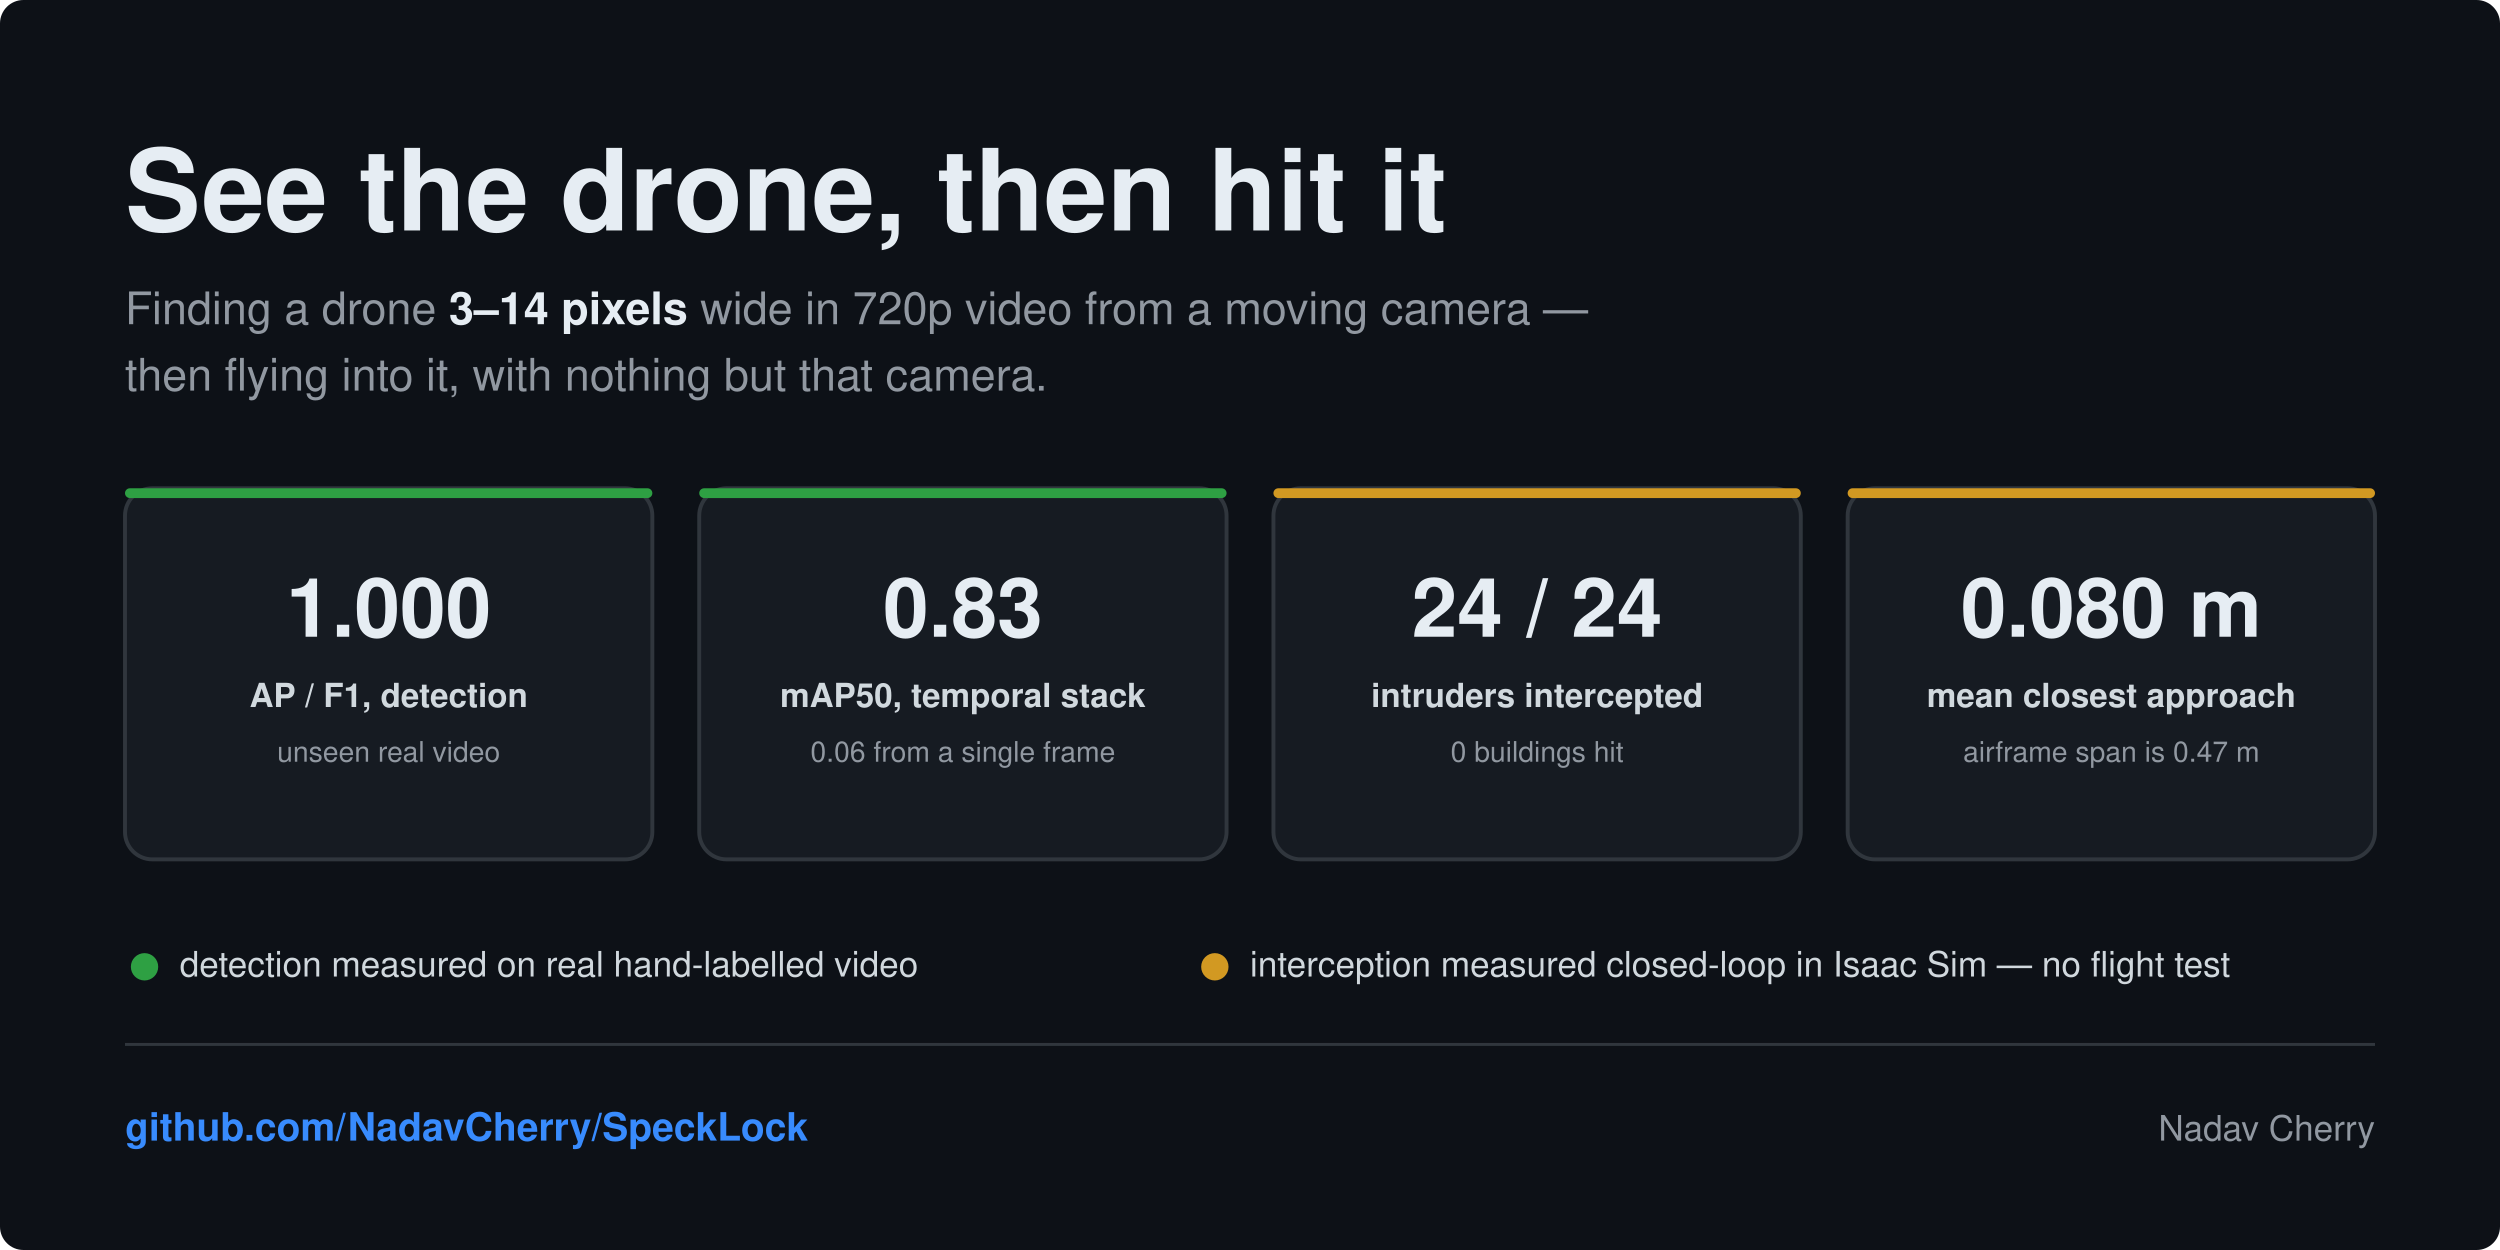
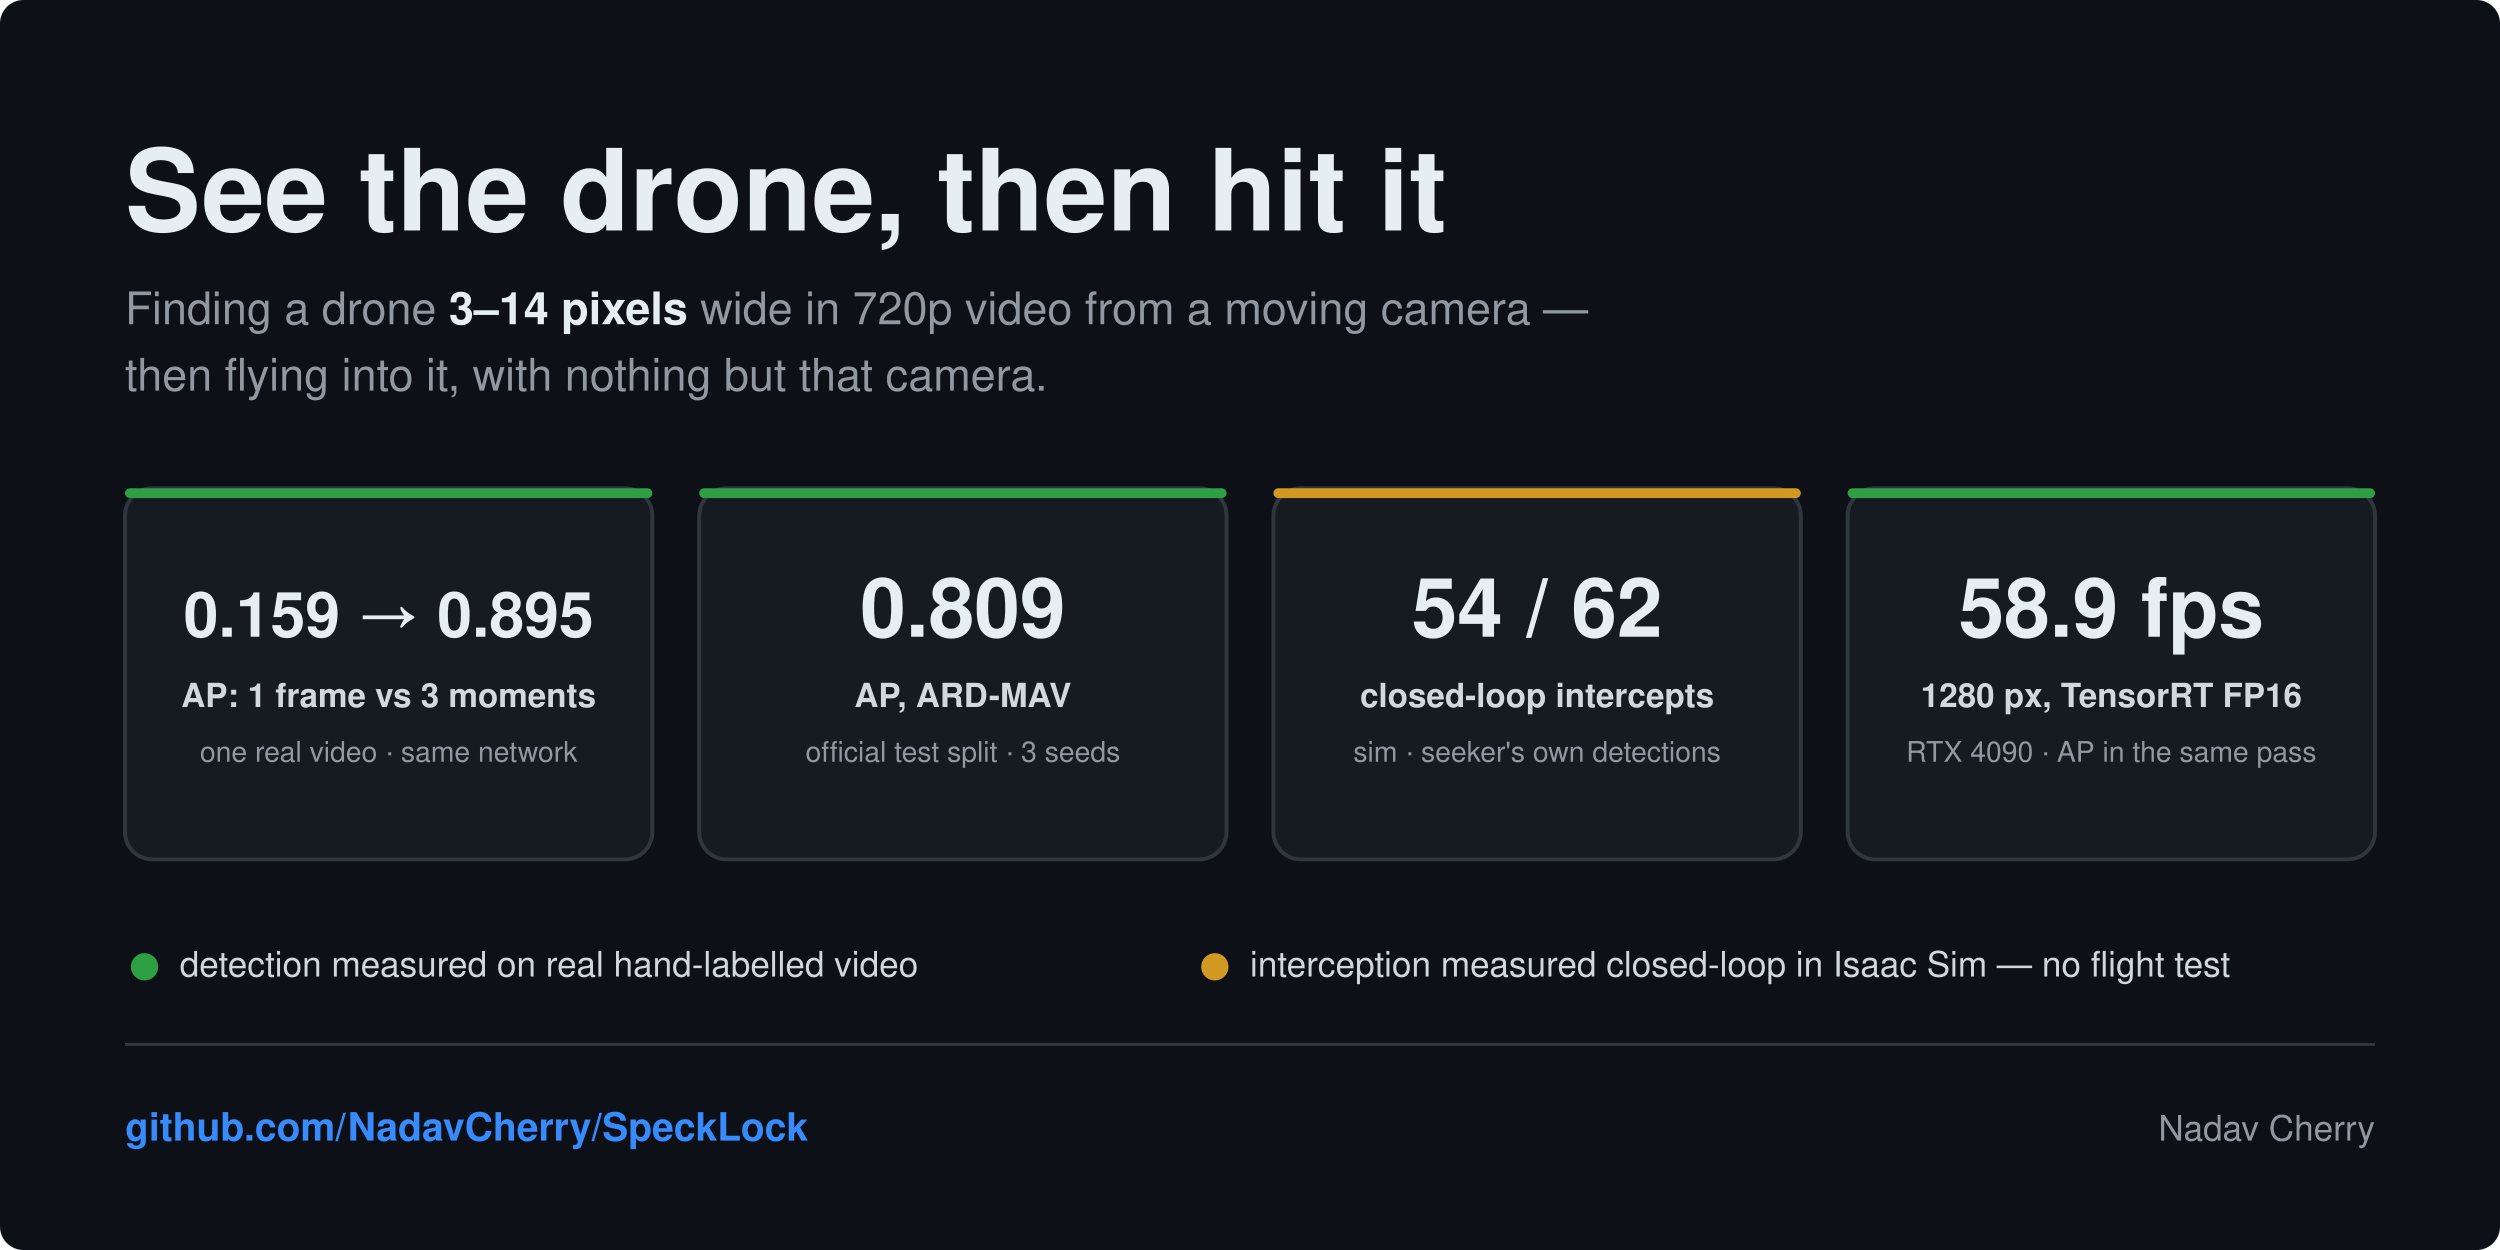
<svg xmlns="http://www.w3.org/2000/svg" width="1280" height="640" viewBox="0 0 1280 640" font-family="Segoe UI, Helvetica, Arial, sans-serif">
  <rect width="1280" height="640" fill="#0d1117" rx="12" />
  <defs>
    <marker id="ar" viewBox="0 0 10 10" refX="9" refY="5" markerWidth="7" markerHeight="7" orient="auto-start-reverse">
      <path d="M 0 1 L 9 5 L 0 9 z" fill="#8b949e" />
    </marker>
  </defs>
  <text x="64" y="118" font-size="58" font-weight="700" fill="#e6edf3">See the drone, then hit it</text>
  <text x="64" y="166" font-size="23" fill="#9198a1">Finding a drone <tspan font-weight="700" fill="#e6edf3">3–14 pixels</tspan> wide in 720p video from a moving camera —</text>
  <text x="64" y="200" font-size="23" fill="#9198a1">then flying into it, with nothing but that camera.</text>
  <rect x="64.0" y="250" width="270.0" height="190" rx="14" fill="#161b22" stroke="#30363d" stroke-width="2" />
  <rect x="64.0" y="250" width="270.0" height="5" rx="2.5" fill="#2ea043" />
-   <text x="199.0" y="326" text-anchor="middle" font-size="42" font-weight="700" fill="#e6edf3">1.000</text>
-   <text x="199.0" y="362" text-anchor="middle" font-size="17" font-weight="600" fill="#e6edf3" opacity="0.9">AP / F1, detection</text>
-   <text x="199.0" y="390" text-anchor="middle" font-size="14.5" fill="#9198a1">unseen real video</text>
+   <text x="199.0" y="326" text-anchor="middle" font-size="32" font-weight="700" fill="#e6edf3">0.159 → 0.895</text>
+   <text x="199.0" y="362" text-anchor="middle" font-size="17" font-weight="600" fill="#e6edf3" opacity="0.9">AP: 1 frame vs 3 moments</text>
+   <text x="199.0" y="390" text-anchor="middle" font-size="14.5" fill="#9198a1">one real video · same network</text>
  <rect x="358.0" y="250" width="270.0" height="190" rx="14" fill="#161b22" stroke="#30363d" stroke-width="2" />
  <rect x="358.0" y="250" width="270.0" height="5" rx="2.5" fill="#2ea043" />
-   <text x="493.0" y="326" text-anchor="middle" font-size="42" font-weight="700" fill="#e6edf3">0.83</text>
-   <text x="493.0" y="362" text-anchor="middle" font-size="17" font-weight="600" fill="#e6edf3" opacity="0.9">mAP50, temporal stack</text>
-   <text x="493.0" y="390" text-anchor="middle" font-size="14.5" fill="#9198a1">0.06 from a single frame</text>
+   <text x="493.0" y="326" text-anchor="middle" font-size="42" font-weight="700" fill="#e6edf3">0.809</text>
+   <text x="493.0" y="362" text-anchor="middle" font-size="17" font-weight="600" fill="#e6edf3" opacity="0.9">AP, ARD-MAV</text>
+   <text x="493.0" y="390" text-anchor="middle" font-size="14.5" fill="#9198a1">official test split · 3 seeds</text>
  <rect x="652.0" y="250" width="270.0" height="190" rx="14" fill="#161b22" stroke="#30363d" stroke-width="2" />
  <rect x="652.0" y="250" width="270.0" height="5" rx="2.5" fill="#d29922" />
-   <text x="787.0" y="326" text-anchor="middle" font-size="42" font-weight="700" fill="#e6edf3">24 / 24</text>
-   <text x="787.0" y="362" text-anchor="middle" font-size="17" font-weight="600" fill="#e6edf3" opacity="0.9">intruders intercepted</text>
-   <text x="787.0" y="390" text-anchor="middle" font-size="14.5" fill="#9198a1">0 buildings hit</text>
+   <text x="787.0" y="326" text-anchor="middle" font-size="42" font-weight="700" fill="#e6edf3">54 / 62</text>
+   <text x="787.0" y="362" text-anchor="middle" font-size="17" font-weight="600" fill="#e6edf3" opacity="0.9">closed-loop intercepts</text>
+   <text x="787.0" y="390" text-anchor="middle" font-size="14.5" fill="#9198a1">sim · seeker's own detections</text>
  <rect x="946.0" y="250" width="270.0" height="190" rx="14" fill="#161b22" stroke="#30363d" stroke-width="2" />
-   <rect x="946.0" y="250" width="270.0" height="5" rx="2.5" fill="#d29922" />
-   <text x="1081.0" y="326" text-anchor="middle" font-size="42" font-weight="700" fill="#e6edf3">0.080 m</text>
-   <text x="1081.0" y="362" text-anchor="middle" font-size="17" font-weight="600" fill="#e6edf3" opacity="0.9">mean closest approach</text>
-   <text x="1081.0" y="390" text-anchor="middle" font-size="14.5" fill="#9198a1">airframe span is 0.47 m</text>
+   <rect x="946.0" y="250" width="270.0" height="5" rx="2.5" fill="#2ea043" />
+   <text x="1081.0" y="326" text-anchor="middle" font-size="42" font-weight="700" fill="#e6edf3">58.9 fps</text>
+   <text x="1081.0" y="362" text-anchor="middle" font-size="17" font-weight="600" fill="#e6edf3" opacity="0.9">1280 px, TensorRT FP16</text>
+   <text x="1081.0" y="390" text-anchor="middle" font-size="14.5" fill="#9198a1">RTX 4090 · AP in the same pass</text>
  <circle cx="74" cy="495" r="7" fill="#2ea043" />
  <text x="92" y="500" font-size="18" fill="#e6edf3" opacity="0.9">detection measured on real hand-labelled video</text>
  <circle cx="622" cy="495" r="7" fill="#d29922" />
  <text x="640" y="500" font-size="18" fill="#e6edf3" opacity="0.9">interception measured closed-loop in Isaac Sim — no flight test</text>
  <rect x="64" y="534" width="1152" height="1.5" fill="#30363d" />
  <text x="64" y="584" font-size="20" font-weight="700" fill="#388bfd">github.com/NadavCherry/SpeckLock</text>
  <text x="1216" y="584" text-anchor="end" font-size="18" fill="#9198a1">Nadav Cherry</text>
</svg>
